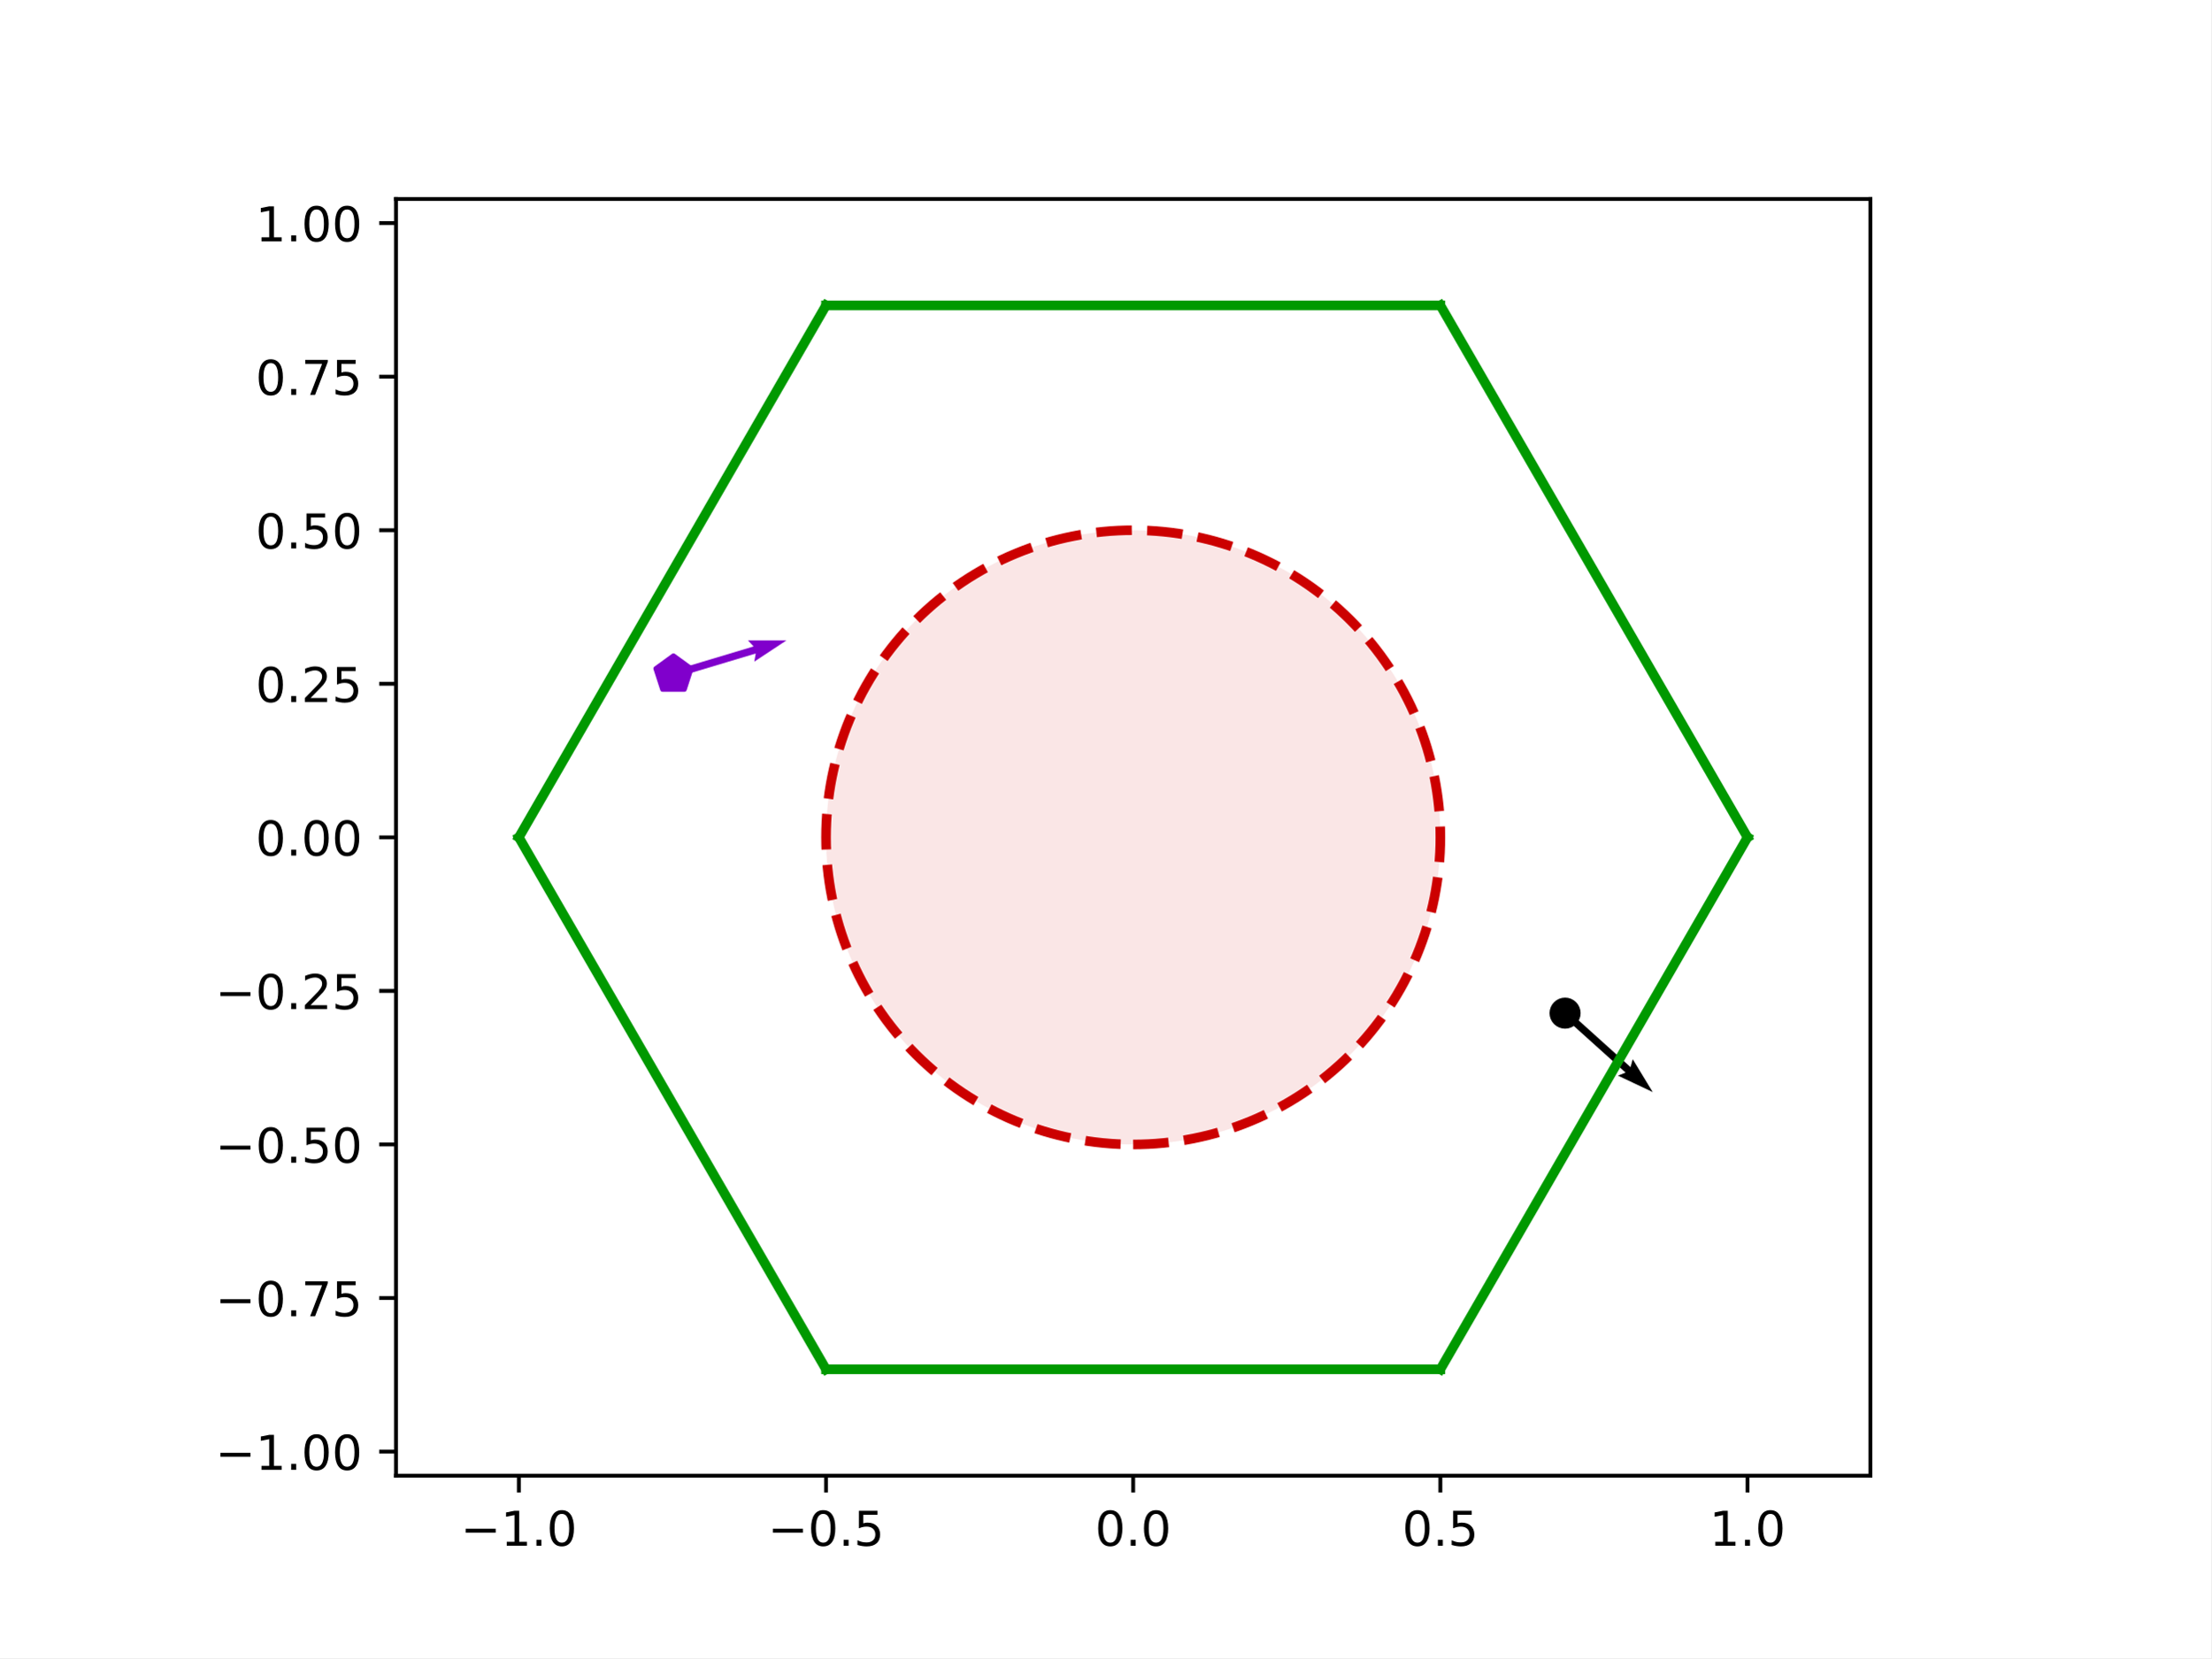
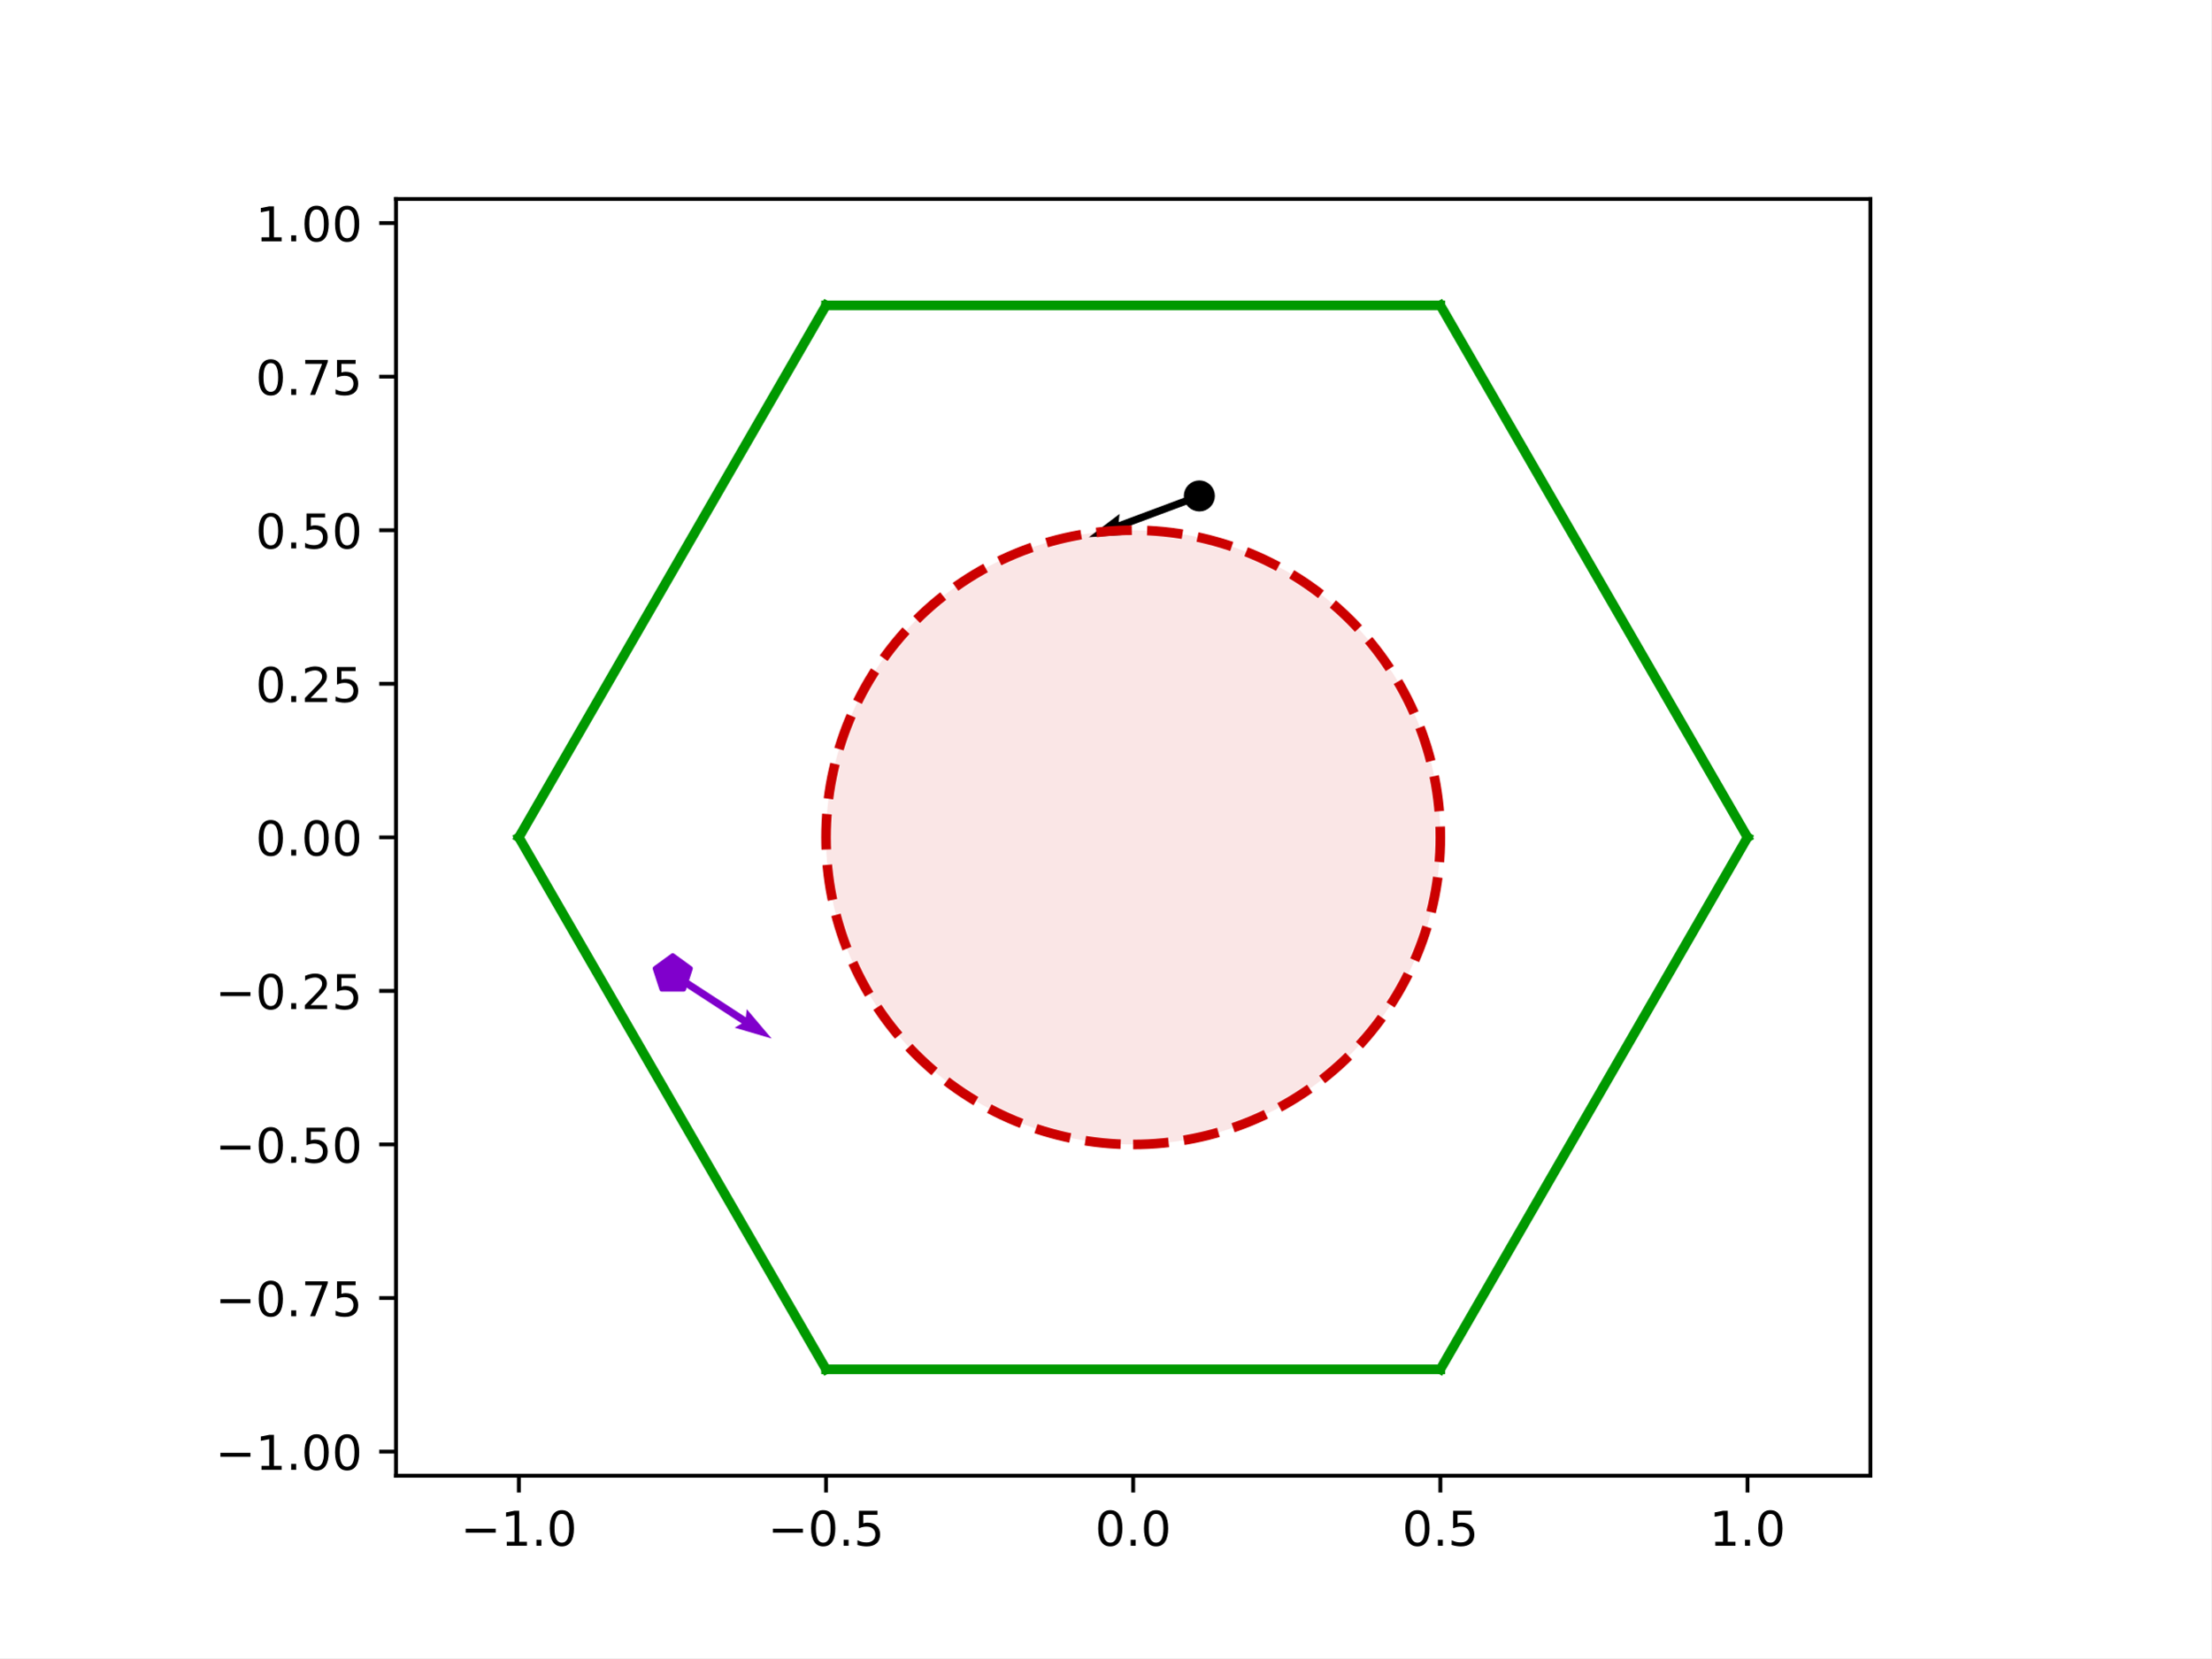
<svg xmlns="http://www.w3.org/2000/svg" xmlns:xlink="http://www.w3.org/1999/xlink" height="345.6pt" version="1.1" viewBox="0 0 460.8 345.6" width="460.8pt">
  <defs>
    <style type="text/css">
*{stroke-linecap:butt;stroke-linejoin:round;}
  </style>
  </defs>
  <g id="figure_1">
    <g id="patch_1">
      <path d="M 0 345.6  L 460.8 345.6  L 460.8 0  L 0 0  z " style="fill:#ffffff;" />
    </g>
    <g id="axes_1">
      <g id="patch_2">
        <path d="M 82.52 307.584  L 389.8 307.584  L 389.8 41.472  L 82.52 41.472  z " style="fill:#ffffff;" />
      </g>
      <g id="PathCollection_1">
        <defs>
-           <path d="M 0 2.739  C 0.726 2.739 1.423 2.45 1.936 1.936  C 2.45 1.423 2.739 0.726 2.739 0  C 2.739 -0.726 2.45 -1.423 1.936 -1.936  C 1.423 -2.45 0.726 -2.739 0 -2.739  C -0.726 -2.739 -1.423 -2.45 -1.936 -1.936  C -2.45 -1.423 -2.739 -0.726 -2.739 0  C -2.739 0.726 -2.45 1.423 -1.936 1.936  C -1.423 2.45 -0.726 2.739 0 2.739  z " id="m8493468384" style="stroke:#000000;" />
+           <path d="M 0 2.739  C 0.726 2.739 1.423 2.45 1.936 1.936  C 2.45 1.423 2.739 0.726 2.739 0  C 2.739 -0.726 2.45 -1.423 1.936 -1.936  C 1.423 -2.45 0.726 -2.739 0 -2.739  C -0.726 -2.739 -1.423 -2.45 -1.936 -1.936  C -2.45 -1.423 -2.739 -0.726 -2.739 0  C -2.739 0.726 -2.45 1.423 -1.936 1.936  C -1.423 2.45 -0.726 2.739 0 2.739  z " id="mb056cb9b9e" style="stroke:#000000;" />
        </defs>
-         <g clip-path="url(#p676d9a1477)">
-           <use style="stroke:#000000;" x="326.169" xlink:href="#m8493468384" y="211.171" />
+         <g clip-path="url(#p2132c38ac2)">
+           <use style="stroke:#000000;" x="249.949" xlink:href="#mb056cb9b9e" y="103.366" />
        </g>
      </g>
      <g id="Quiver_1">
-         <path clip-path="url(#p676d9a1477)" d="M 326.684 210.6  L 339.812 222.425  L 340.269 220.769  L 344.435 227.622  L 337.185 224.194  L 338.784 223.566  L 325.655 211.741  L 326.684 210.6  " />
+         <path clip-path="url(#p2132c38ac2)" d="M 250.217 104.086  L 233.665 110.266  L 234.922 111.436  L 226.919 111.964  L 233.31 107.118  L 233.127 108.826  L 249.68 102.647  L 250.217 104.086  " />
      </g>
      <g id="PathCollection_2">
        <defs>
-           <path d="M 0 -3.873  L -3.683 -1.197  L -2.276 3.133  L 2.276 3.133  L 3.683 -1.197  z " id="m5b678d94da" style="stroke:#8000cc;" />
+           <path d="M 0 -3.873  L -3.683 -1.197  L -2.276 3.133  L 2.276 3.133  L 3.683 -1.197  z " id="mafa89a3915" style="stroke:#8000cc;" />
        </defs>
-         <g clip-path="url(#p676d9a1477)">
-           <use style="fill:#8000cc;stroke:#8000cc;" x="140.348" xlink:href="#m5b678d94da" y="140.554" />
+         <g clip-path="url(#p2132c38ac2)">
+           <use style="fill:#8000cc;stroke:#8000cc;" x="140.2" xlink:href="#mafa89a3915" y="203.053" />
        </g>
      </g>
      <g id="Quiver_2">
-         <path clip-path="url(#p676d9a1477)" d="M 140.127 139.818  L 157.049 134.735  L 155.871 133.485  L 163.891 133.482  L 157.197 137.899  L 157.491 136.207  L 140.569 141.29  L 140.127 139.818  " style="fill:#8000cc;" />
+         <path clip-path="url(#p2132c38ac2)" d="M 140.619 202.409  L 155.428 212.047  L 155.622 210.34  L 160.804 216.462  L 153.108 214.203  L 154.59 213.335  L 139.781 203.697  L 140.619 202.409  " style="fill:#8000cc;" />
      </g>
      <g id="patch_3">
-         <path clip-path="url(#p676d9a1477)" d="M 236.16 238.545  C 253.137 238.545 269.422 231.799 281.427 219.795  C 293.431 207.79 300.177 191.505 300.177 174.528  C 300.177 157.551 293.431 141.266 281.427 129.261  C 269.422 117.257 253.137 110.511 236.16 110.511  C 219.183 110.511 202.898 117.257 190.893 129.261  C 178.889 141.266 172.143 157.551 172.143 174.528  C 172.143 191.505 178.889 207.79 190.893 219.795  C 202.898 231.799 219.183 238.545 236.16 238.545  z " style="fill:#cc0000;fill-opacity:0.1;stroke:#cc0000;stroke-dasharray:7.4,3.2;stroke-dashoffset:0;stroke-linejoin:miter;stroke-width:2;" />
+         <path clip-path="url(#p2132c38ac2)" d="M 236.16 238.545  C 253.137 238.545 269.422 231.799 281.427 219.795  C 293.431 207.79 300.177 191.505 300.177 174.528  C 300.177 157.551 293.431 141.266 281.427 129.261  C 269.422 117.257 253.137 110.511 236.16 110.511  C 219.183 110.511 202.898 117.257 190.893 129.261  C 178.889 141.266 172.143 157.551 172.143 174.528  C 172.143 191.505 178.889 207.79 190.893 219.795  C 202.898 231.799 219.183 238.545 236.16 238.545  z " style="fill:#cc0000;fill-opacity:0.1;stroke:#cc0000;stroke-dasharray:7.4,3.2;stroke-dashoffset:0;stroke-linejoin:miter;stroke-width:2;" />
      </g>
      <g id="matplotlib.axis_1">
        <g id="xtick_1">
          <g id="line2d_1">
            <defs>
-               <path d="M 0 0  L 0 3.5  " id="mef10189e3e" style="stroke:#000000;stroke-width:0.8;" />
-             </defs>
-             <g>
-               <use style="stroke:#000000;stroke-width:0.8;" x="108.127" xlink:href="#mef10189e3e" y="307.584" />
+               <path d="M 0 0  L 0 3.5  " id="m409269c8ba" style="stroke:#000000;stroke-width:0.8;" />
+             </defs>
+             <g>
+               <use style="stroke:#000000;stroke-width:0.8;" x="108.127" xlink:href="#m409269c8ba" y="307.584" />
            </g>
          </g>
          <g id="text_1">
            <defs>
              <path d="M 10.594 35.5  L 73.188 35.5  L 73.188 27.203  L 10.594 27.203  z " id="DejaVuSans-2212" />
              <path d="M 12.406 8.297  L 28.516 8.297  L 28.516 63.922  L 10.984 60.406  L 10.984 69.391  L 28.422 72.906  L 38.281 72.906  L 38.281 8.297  L 54.391 8.297  L 54.391 0  L 12.406 0  z " id="DejaVuSans-31" />
              <path d="M 10.688 12.406  L 21 12.406  L 21 0  L 10.688 0  z " id="DejaVuSans-2e" />
              <path d="M 31.781 66.406  Q 24.172 66.406 20.328 58.906  Q 16.5 51.422 16.5 36.375  Q 16.5 21.391 20.328 13.891  Q 24.172 6.391 31.781 6.391  Q 39.453 6.391 43.281 13.891  Q 47.125 21.391 47.125 36.375  Q 47.125 51.422 43.281 58.906  Q 39.453 66.406 31.781 66.406  z M 31.781 74.219  Q 44.047 74.219 50.516 64.516  Q 56.984 54.828 56.984 36.375  Q 56.984 17.969 50.516 8.266  Q 44.047 -1.422 31.781 -1.422  Q 19.531 -1.422 13.062 8.266  Q 6.594 17.969 6.594 36.375  Q 6.594 54.828 13.062 64.516  Q 19.531 74.219 31.781 74.219  z " id="DejaVuSans-30" />
            </defs>
            <g transform="translate(95.9854 322.1824)scale(0.1 -0.1)">
              <use xlink:href="#DejaVuSans-2212" />
              <use x="83.789" xlink:href="#DejaVuSans-31" />
              <use x="147.412" xlink:href="#DejaVuSans-2e" />
              <use x="179.199" xlink:href="#DejaVuSans-30" />
            </g>
          </g>
        </g>
        <g id="xtick_2">
          <g id="line2d_2">
            <g>
-               <use style="stroke:#000000;stroke-width:0.8;" x="172.143" xlink:href="#mef10189e3e" y="307.584" />
+               <use style="stroke:#000000;stroke-width:0.8;" x="172.143" xlink:href="#m409269c8ba" y="307.584" />
            </g>
          </g>
          <g id="text_2">
            <defs>
              <path d="M 10.797 72.906  L 49.516 72.906  L 49.516 64.594  L 19.828 64.594  L 19.828 46.734  Q 21.969 47.469 24.109 47.828  Q 26.266 48.188 28.422 48.188  Q 40.625 48.188 47.75 41.5  Q 54.891 34.812 54.891 23.391  Q 54.891 11.625 47.562 5.094  Q 40.234 -1.422 26.906 -1.422  Q 22.312 -1.422 17.547 -0.641  Q 12.797 0.141 7.719 1.703  L 7.719 11.625  Q 12.109 9.234 16.797 8.062  Q 21.484 6.891 26.703 6.891  Q 35.156 6.891 40.078 11.328  Q 45.016 15.766 45.016 23.391  Q 45.016 31 40.078 35.438  Q 35.156 39.891 26.703 39.891  Q 22.75 39.891 18.812 39.016  Q 14.891 38.141 10.797 36.281  z " id="DejaVuSans-35" />
            </defs>
            <g transform="translate(160.002 322.1824)scale(0.1 -0.1)">
              <use xlink:href="#DejaVuSans-2212" />
              <use x="83.789" xlink:href="#DejaVuSans-30" />
              <use x="147.412" xlink:href="#DejaVuSans-2e" />
              <use x="179.199" xlink:href="#DejaVuSans-35" />
            </g>
          </g>
        </g>
        <g id="xtick_3">
          <g id="line2d_3">
            <g>
-               <use style="stroke:#000000;stroke-width:0.8;" x="236.16" xlink:href="#mef10189e3e" y="307.584" />
+               <use style="stroke:#000000;stroke-width:0.8;" x="236.16" xlink:href="#m409269c8ba" y="307.584" />
            </g>
          </g>
          <g id="text_3">
            <g transform="translate(228.2084 322.1824)scale(0.1 -0.1)">
              <use xlink:href="#DejaVuSans-30" />
              <use x="63.623" xlink:href="#DejaVuSans-2e" />
              <use x="95.41" xlink:href="#DejaVuSans-30" />
            </g>
          </g>
        </g>
        <g id="xtick_4">
          <g id="line2d_4">
            <g>
-               <use style="stroke:#000000;stroke-width:0.8;" x="300.177" xlink:href="#mef10189e3e" y="307.584" />
+               <use style="stroke:#000000;stroke-width:0.8;" x="300.177" xlink:href="#m409269c8ba" y="307.584" />
            </g>
          </g>
          <g id="text_4">
            <g transform="translate(292.225 322.1824)scale(0.1 -0.1)">
              <use xlink:href="#DejaVuSans-30" />
              <use x="63.623" xlink:href="#DejaVuSans-2e" />
              <use x="95.41" xlink:href="#DejaVuSans-35" />
            </g>
          </g>
        </g>
        <g id="xtick_5">
          <g id="line2d_5">
            <g>
-               <use style="stroke:#000000;stroke-width:0.8;" x="364.193" xlink:href="#mef10189e3e" y="307.584" />
+               <use style="stroke:#000000;stroke-width:0.8;" x="364.193" xlink:href="#m409269c8ba" y="307.584" />
            </g>
          </g>
          <g id="text_5">
            <g transform="translate(356.2416 322.1824)scale(0.1 -0.1)">
              <use xlink:href="#DejaVuSans-31" />
              <use x="63.623" xlink:href="#DejaVuSans-2e" />
              <use x="95.41" xlink:href="#DejaVuSans-30" />
            </g>
          </g>
        </g>
      </g>
      <g id="matplotlib.axis_2">
        <g id="ytick_1">
          <g id="line2d_6">
            <defs>
-               <path d="M 0 0  L -3.5 0  " id="m1c48ad8d57" style="stroke:#000000;stroke-width:0.8;" />
-             </defs>
-             <g>
-               <use style="stroke:#000000;stroke-width:0.8;" x="82.52" xlink:href="#m1c48ad8d57" y="302.561" />
+               <path d="M 0 0  L -3.5 0  " id="m5d128072fe" style="stroke:#000000;stroke-width:0.8;" />
+             </defs>
+             <g>
+               <use style="stroke:#000000;stroke-width:0.8;" x="82.52" xlink:href="#m5d128072fe" y="302.561" />
            </g>
          </g>
          <g id="text_6">
            <g transform="translate(44.87485 306.3604)scale(0.1 -0.1)">
              <use xlink:href="#DejaVuSans-2212" />
              <use x="83.789" xlink:href="#DejaVuSans-31" />
              <use x="147.412" xlink:href="#DejaVuSans-2e" />
              <use x="179.199" xlink:href="#DejaVuSans-30" />
              <use x="242.822" xlink:href="#DejaVuSans-30" />
            </g>
          </g>
        </g>
        <g id="ytick_2">
          <g id="line2d_7">
            <g>
-               <use style="stroke:#000000;stroke-width:0.8;" x="82.52" xlink:href="#m1c48ad8d57" y="270.553" />
+               <use style="stroke:#000000;stroke-width:0.8;" x="82.52" xlink:href="#m5d128072fe" y="270.553" />
            </g>
          </g>
          <g id="text_7">
            <defs>
              <path d="M 8.203 72.906  L 55.078 72.906  L 55.078 68.703  L 28.609 0  L 18.312 0  L 43.219 64.594  L 8.203 64.594  z " id="DejaVuSans-37" />
            </defs>
            <g transform="translate(44.87485 274.3521)scale(0.1 -0.1)">
              <use xlink:href="#DejaVuSans-2212" />
              <use x="83.789" xlink:href="#DejaVuSans-30" />
              <use x="147.412" xlink:href="#DejaVuSans-2e" />
              <use x="179.199" xlink:href="#DejaVuSans-37" />
              <use x="242.822" xlink:href="#DejaVuSans-35" />
            </g>
          </g>
        </g>
        <g id="ytick_3">
          <g id="line2d_8">
            <g>
-               <use style="stroke:#000000;stroke-width:0.8;" x="82.52" xlink:href="#m1c48ad8d57" y="238.545" />
+               <use style="stroke:#000000;stroke-width:0.8;" x="82.52" xlink:href="#m5d128072fe" y="238.545" />
            </g>
          </g>
          <g id="text_8">
            <g transform="translate(44.87485 242.3438)scale(0.1 -0.1)">
              <use xlink:href="#DejaVuSans-2212" />
              <use x="83.789" xlink:href="#DejaVuSans-30" />
              <use x="147.412" xlink:href="#DejaVuSans-2e" />
              <use x="179.199" xlink:href="#DejaVuSans-35" />
              <use x="242.822" xlink:href="#DejaVuSans-30" />
            </g>
          </g>
        </g>
        <g id="ytick_4">
          <g id="line2d_9">
            <g>
-               <use style="stroke:#000000;stroke-width:0.8;" x="82.52" xlink:href="#m1c48ad8d57" y="206.536" />
+               <use style="stroke:#000000;stroke-width:0.8;" x="82.52" xlink:href="#m5d128072fe" y="206.536" />
            </g>
          </g>
          <g id="text_9">
            <defs>
              <path d="M 19.188 8.297  L 53.609 8.297  L 53.609 0  L 7.328 0  L 7.328 8.297  Q 12.938 14.109 22.625 23.891  Q 32.328 33.688 34.812 36.531  Q 39.547 41.844 41.422 45.531  Q 43.312 49.219 43.312 52.781  Q 43.312 58.594 39.234 62.25  Q 35.156 65.922 28.609 65.922  Q 23.969 65.922 18.812 64.312  Q 13.672 62.703 7.812 59.422  L 7.812 69.391  Q 13.766 71.781 18.938 73  Q 24.125 74.219 28.422 74.219  Q 39.75 74.219 46.484 68.547  Q 53.219 62.891 53.219 53.422  Q 53.219 48.922 51.531 44.891  Q 49.859 40.875 45.406 35.406  Q 44.188 33.984 37.641 27.219  Q 31.109 20.453 19.188 8.297  z " id="DejaVuSans-32" />
            </defs>
            <g transform="translate(44.87485 210.3355)scale(0.1 -0.1)">
              <use xlink:href="#DejaVuSans-2212" />
              <use x="83.789" xlink:href="#DejaVuSans-30" />
              <use x="147.412" xlink:href="#DejaVuSans-2e" />
              <use x="179.199" xlink:href="#DejaVuSans-32" />
              <use x="242.822" xlink:href="#DejaVuSans-35" />
            </g>
          </g>
        </g>
        <g id="ytick_5">
          <g id="line2d_10">
            <g>
-               <use style="stroke:#000000;stroke-width:0.8;" x="82.52" xlink:href="#m1c48ad8d57" y="174.528" />
+               <use style="stroke:#000000;stroke-width:0.8;" x="82.52" xlink:href="#m5d128072fe" y="174.528" />
            </g>
          </g>
          <g id="text_10">
            <g transform="translate(53.25454 178.3272)scale(0.1 -0.1)">
              <use xlink:href="#DejaVuSans-30" />
              <use x="63.623" xlink:href="#DejaVuSans-2e" />
              <use x="95.41" xlink:href="#DejaVuSans-30" />
              <use x="159.033" xlink:href="#DejaVuSans-30" />
            </g>
          </g>
        </g>
        <g id="ytick_6">
          <g id="line2d_11">
            <g>
-               <use style="stroke:#000000;stroke-width:0.8;" x="82.52" xlink:href="#m1c48ad8d57" y="142.52" />
+               <use style="stroke:#000000;stroke-width:0.8;" x="82.52" xlink:href="#m5d128072fe" y="142.52" />
            </g>
          </g>
          <g id="text_11">
            <g transform="translate(53.25454 146.3189)scale(0.1 -0.1)">
              <use xlink:href="#DejaVuSans-30" />
              <use x="63.623" xlink:href="#DejaVuSans-2e" />
              <use x="95.41" xlink:href="#DejaVuSans-32" />
              <use x="159.033" xlink:href="#DejaVuSans-35" />
            </g>
          </g>
        </g>
        <g id="ytick_7">
          <g id="line2d_12">
            <g>
-               <use style="stroke:#000000;stroke-width:0.8;" x="82.52" xlink:href="#m1c48ad8d57" y="110.511" />
+               <use style="stroke:#000000;stroke-width:0.8;" x="82.52" xlink:href="#m5d128072fe" y="110.511" />
            </g>
          </g>
          <g id="text_12">
            <g transform="translate(53.25454 114.3106)scale(0.1 -0.1)">
              <use xlink:href="#DejaVuSans-30" />
              <use x="63.623" xlink:href="#DejaVuSans-2e" />
              <use x="95.41" xlink:href="#DejaVuSans-35" />
              <use x="159.033" xlink:href="#DejaVuSans-30" />
            </g>
          </g>
        </g>
        <g id="ytick_8">
          <g id="line2d_13">
            <g>
-               <use style="stroke:#000000;stroke-width:0.8;" x="82.52" xlink:href="#m1c48ad8d57" y="78.503" />
+               <use style="stroke:#000000;stroke-width:0.8;" x="82.52" xlink:href="#m5d128072fe" y="78.503" />
            </g>
          </g>
          <g id="text_13">
            <g transform="translate(53.25454 82.30232)scale(0.1 -0.1)">
              <use xlink:href="#DejaVuSans-30" />
              <use x="63.623" xlink:href="#DejaVuSans-2e" />
              <use x="95.41" xlink:href="#DejaVuSans-37" />
              <use x="159.033" xlink:href="#DejaVuSans-35" />
            </g>
          </g>
        </g>
        <g id="ytick_9">
          <g id="line2d_14">
            <g>
-               <use style="stroke:#000000;stroke-width:0.8;" x="82.52" xlink:href="#m1c48ad8d57" y="46.495" />
+               <use style="stroke:#000000;stroke-width:0.8;" x="82.52" xlink:href="#m5d128072fe" y="46.495" />
            </g>
          </g>
          <g id="text_14">
            <g transform="translate(53.25454 50.29402)scale(0.1 -0.1)">
              <use xlink:href="#DejaVuSans-31" />
              <use x="63.623" xlink:href="#DejaVuSans-2e" />
              <use x="95.41" xlink:href="#DejaVuSans-30" />
              <use x="159.033" xlink:href="#DejaVuSans-30" />
            </g>
          </g>
        </g>
      </g>
      <g id="line2d_15">
-         <path clip-path="url(#p676d9a1477)" d="M 300.177 63.648  L 172.143 63.648  " style="fill:none;stroke:#009900;stroke-linecap:square;stroke-width:2;" />
+         <path clip-path="url(#p2132c38ac2)" d="M 300.177 63.648  L 172.143 63.648  " style="fill:none;stroke:#009900;stroke-linecap:square;stroke-width:2;" />
      </g>
      <g id="line2d_16">
-         <path clip-path="url(#p676d9a1477)" d="M 172.143 63.648  L 108.127 174.528  " style="fill:none;stroke:#009900;stroke-linecap:square;stroke-width:2;" />
+         <path clip-path="url(#p2132c38ac2)" d="M 172.143 63.648  L 108.127 174.528  " style="fill:none;stroke:#009900;stroke-linecap:square;stroke-width:2;" />
      </g>
      <g id="line2d_17">
-         <path clip-path="url(#p676d9a1477)" d="M 108.127 174.528  L 172.143 285.408  " style="fill:none;stroke:#009900;stroke-linecap:square;stroke-width:2;" />
+         <path clip-path="url(#p2132c38ac2)" d="M 108.127 174.528  L 172.143 285.408  " style="fill:none;stroke:#009900;stroke-linecap:square;stroke-width:2;" />
      </g>
      <g id="line2d_18">
-         <path clip-path="url(#p676d9a1477)" d="M 172.143 285.408  L 300.177 285.408  " style="fill:none;stroke:#009900;stroke-linecap:square;stroke-width:2;" />
+         <path clip-path="url(#p2132c38ac2)" d="M 172.143 285.408  L 300.177 285.408  " style="fill:none;stroke:#009900;stroke-linecap:square;stroke-width:2;" />
      </g>
      <g id="line2d_19">
-         <path clip-path="url(#p676d9a1477)" d="M 300.177 285.408  L 364.193 174.528  " style="fill:none;stroke:#009900;stroke-linecap:square;stroke-width:2;" />
+         <path clip-path="url(#p2132c38ac2)" d="M 300.177 285.408  L 364.193 174.528  " style="fill:none;stroke:#009900;stroke-linecap:square;stroke-width:2;" />
      </g>
      <g id="line2d_20">
-         <path clip-path="url(#p676d9a1477)" d="M 364.193 174.528  L 300.177 63.648  " style="fill:none;stroke:#009900;stroke-linecap:square;stroke-width:2;" />
+         <path clip-path="url(#p2132c38ac2)" d="M 364.193 174.528  L 300.177 63.648  " style="fill:none;stroke:#009900;stroke-linecap:square;stroke-width:2;" />
      </g>
      <g id="patch_4">
        <path d="M 82.52 307.584  L 82.52 41.472  " style="fill:none;stroke:#000000;stroke-linecap:square;stroke-linejoin:miter;stroke-width:0.8;" />
      </g>
      <g id="patch_5">
        <path d="M 389.8 307.584  L 389.8 41.472  " style="fill:none;stroke:#000000;stroke-linecap:square;stroke-linejoin:miter;stroke-width:0.8;" />
      </g>
      <g id="patch_6">
        <path d="M 82.52 307.584  L 389.8 307.584  " style="fill:none;stroke:#000000;stroke-linecap:square;stroke-linejoin:miter;stroke-width:0.8;" />
      </g>
      <g id="patch_7">
        <path d="M 82.52 41.472  L 389.8 41.472  " style="fill:none;stroke:#000000;stroke-linecap:square;stroke-linejoin:miter;stroke-width:0.8;" />
      </g>
    </g>
  </g>
  <defs>
-     <clipPath id="p676d9a1477">
+     <clipPath id="p2132c38ac2">
      <rect height="266.112" width="307.28" x="82.52" y="41.472" />
    </clipPath>
  </defs>
</svg>
